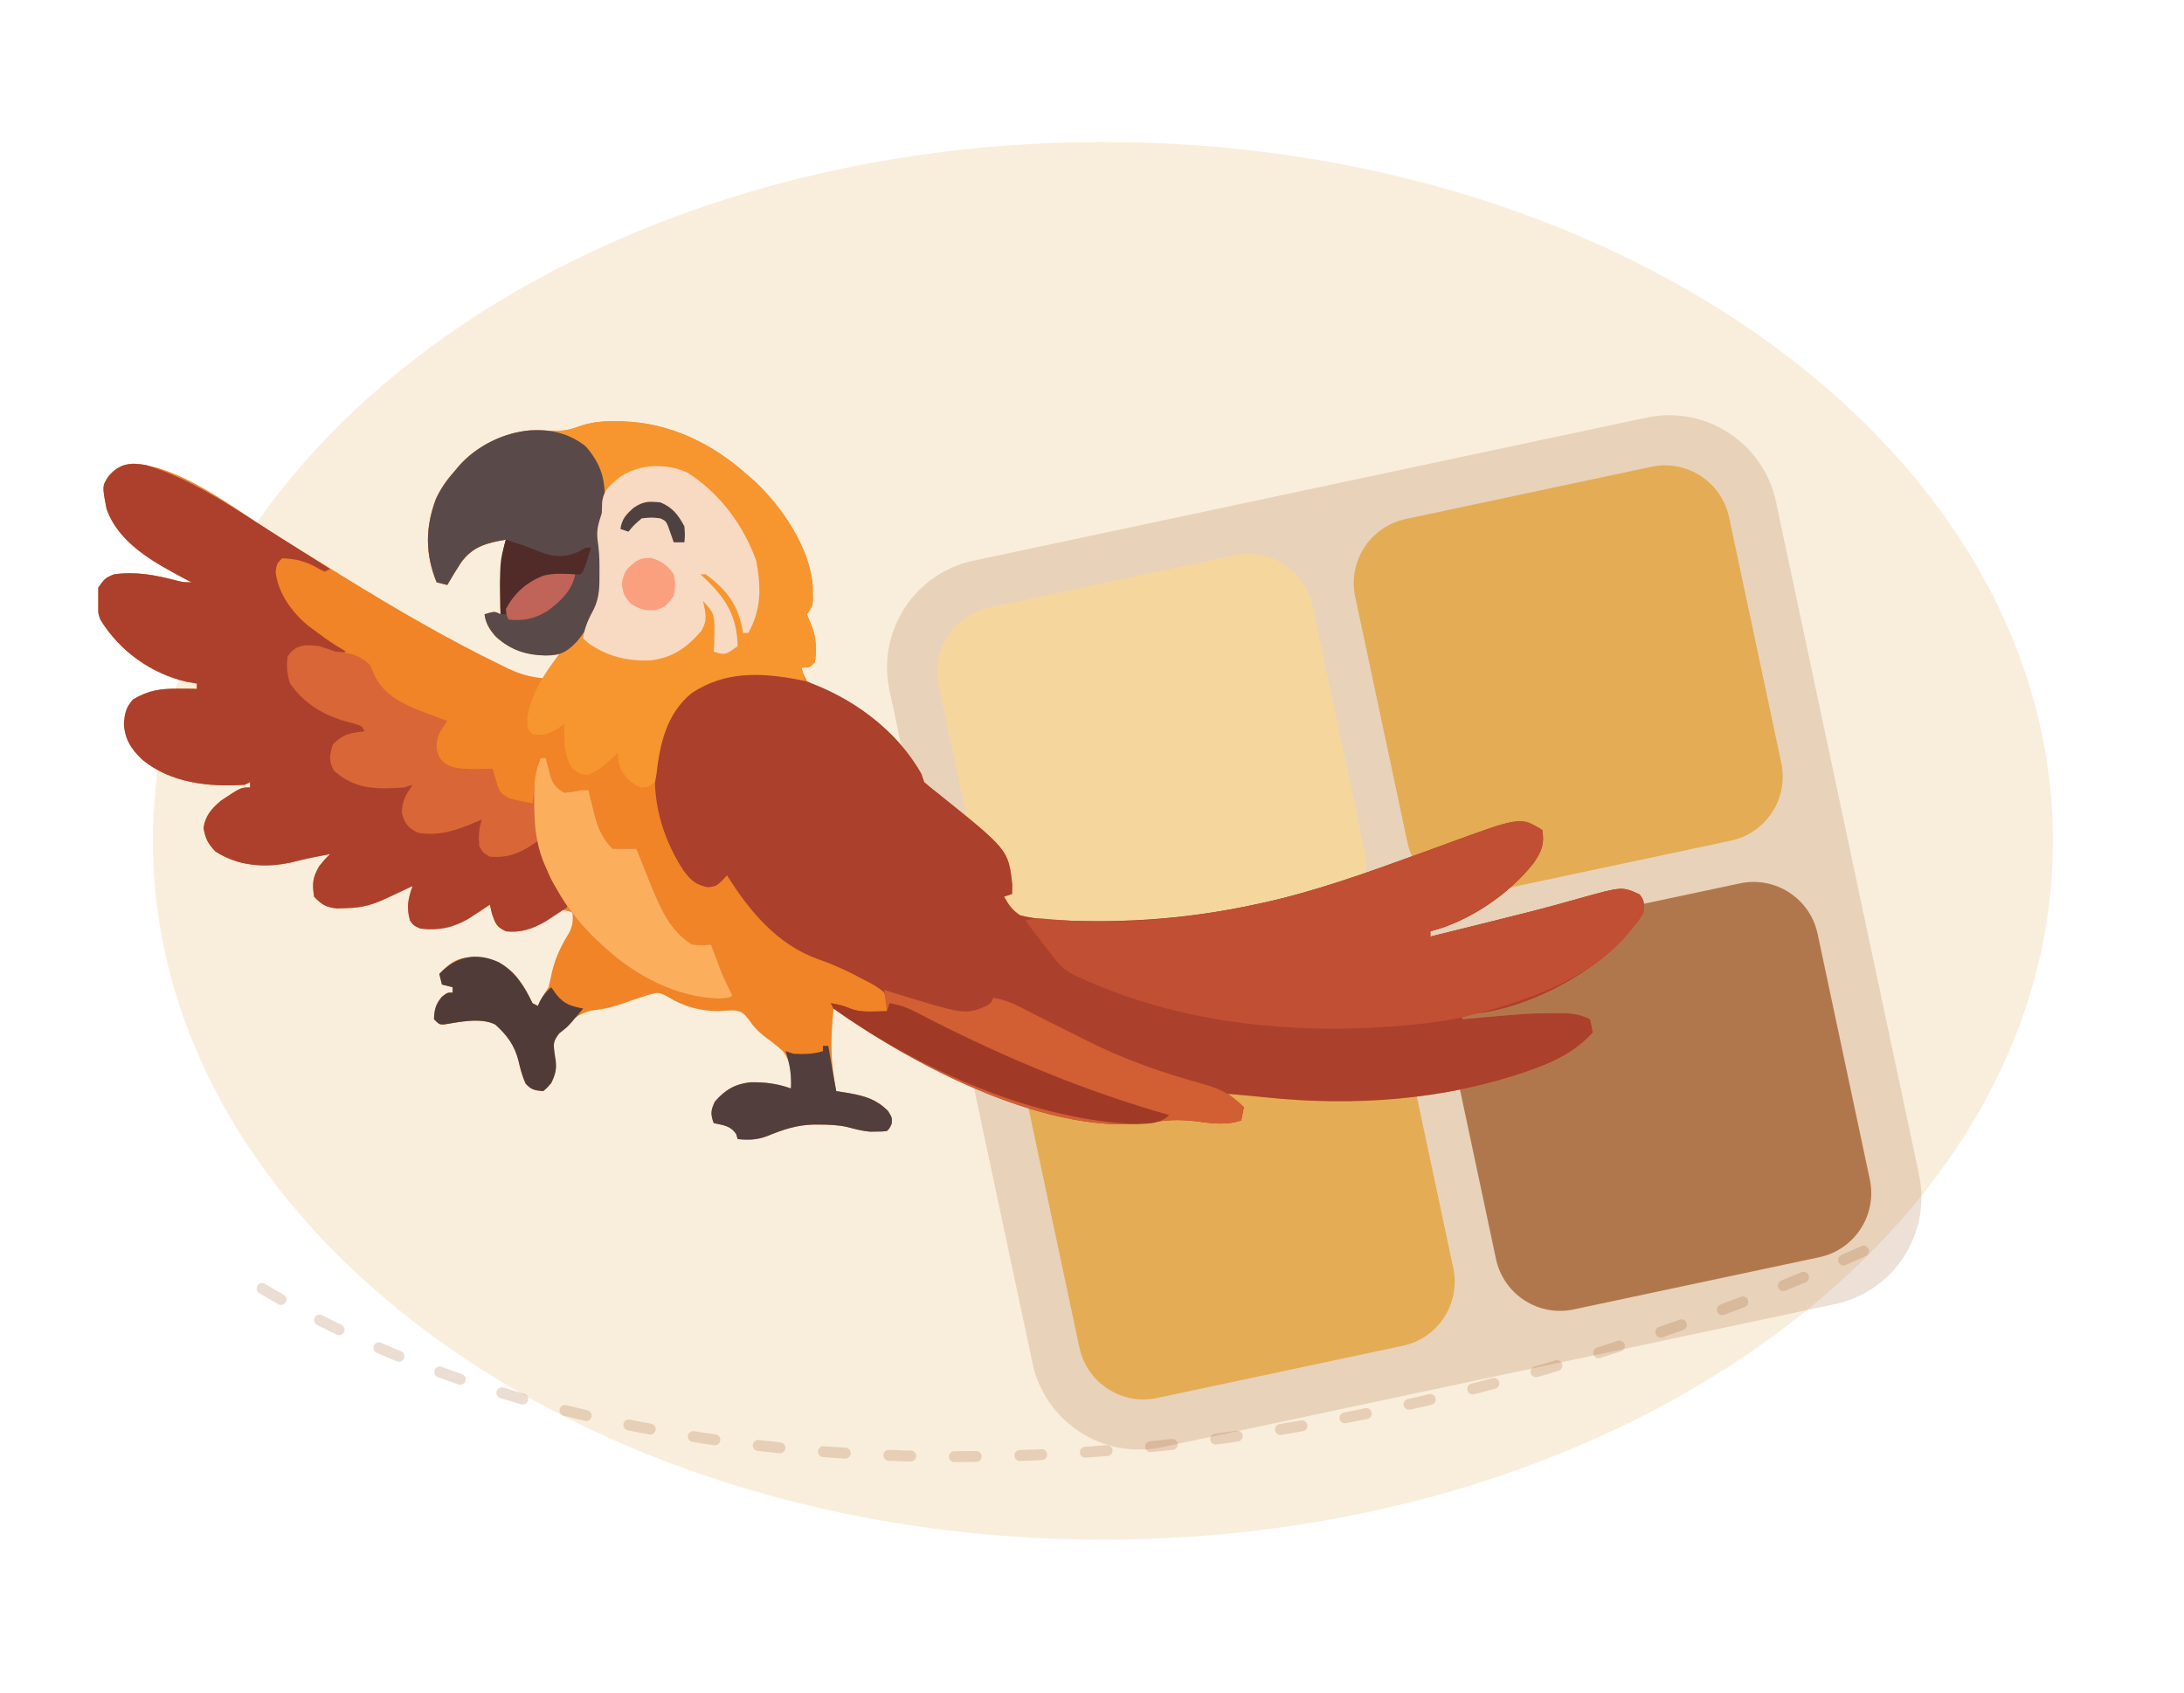
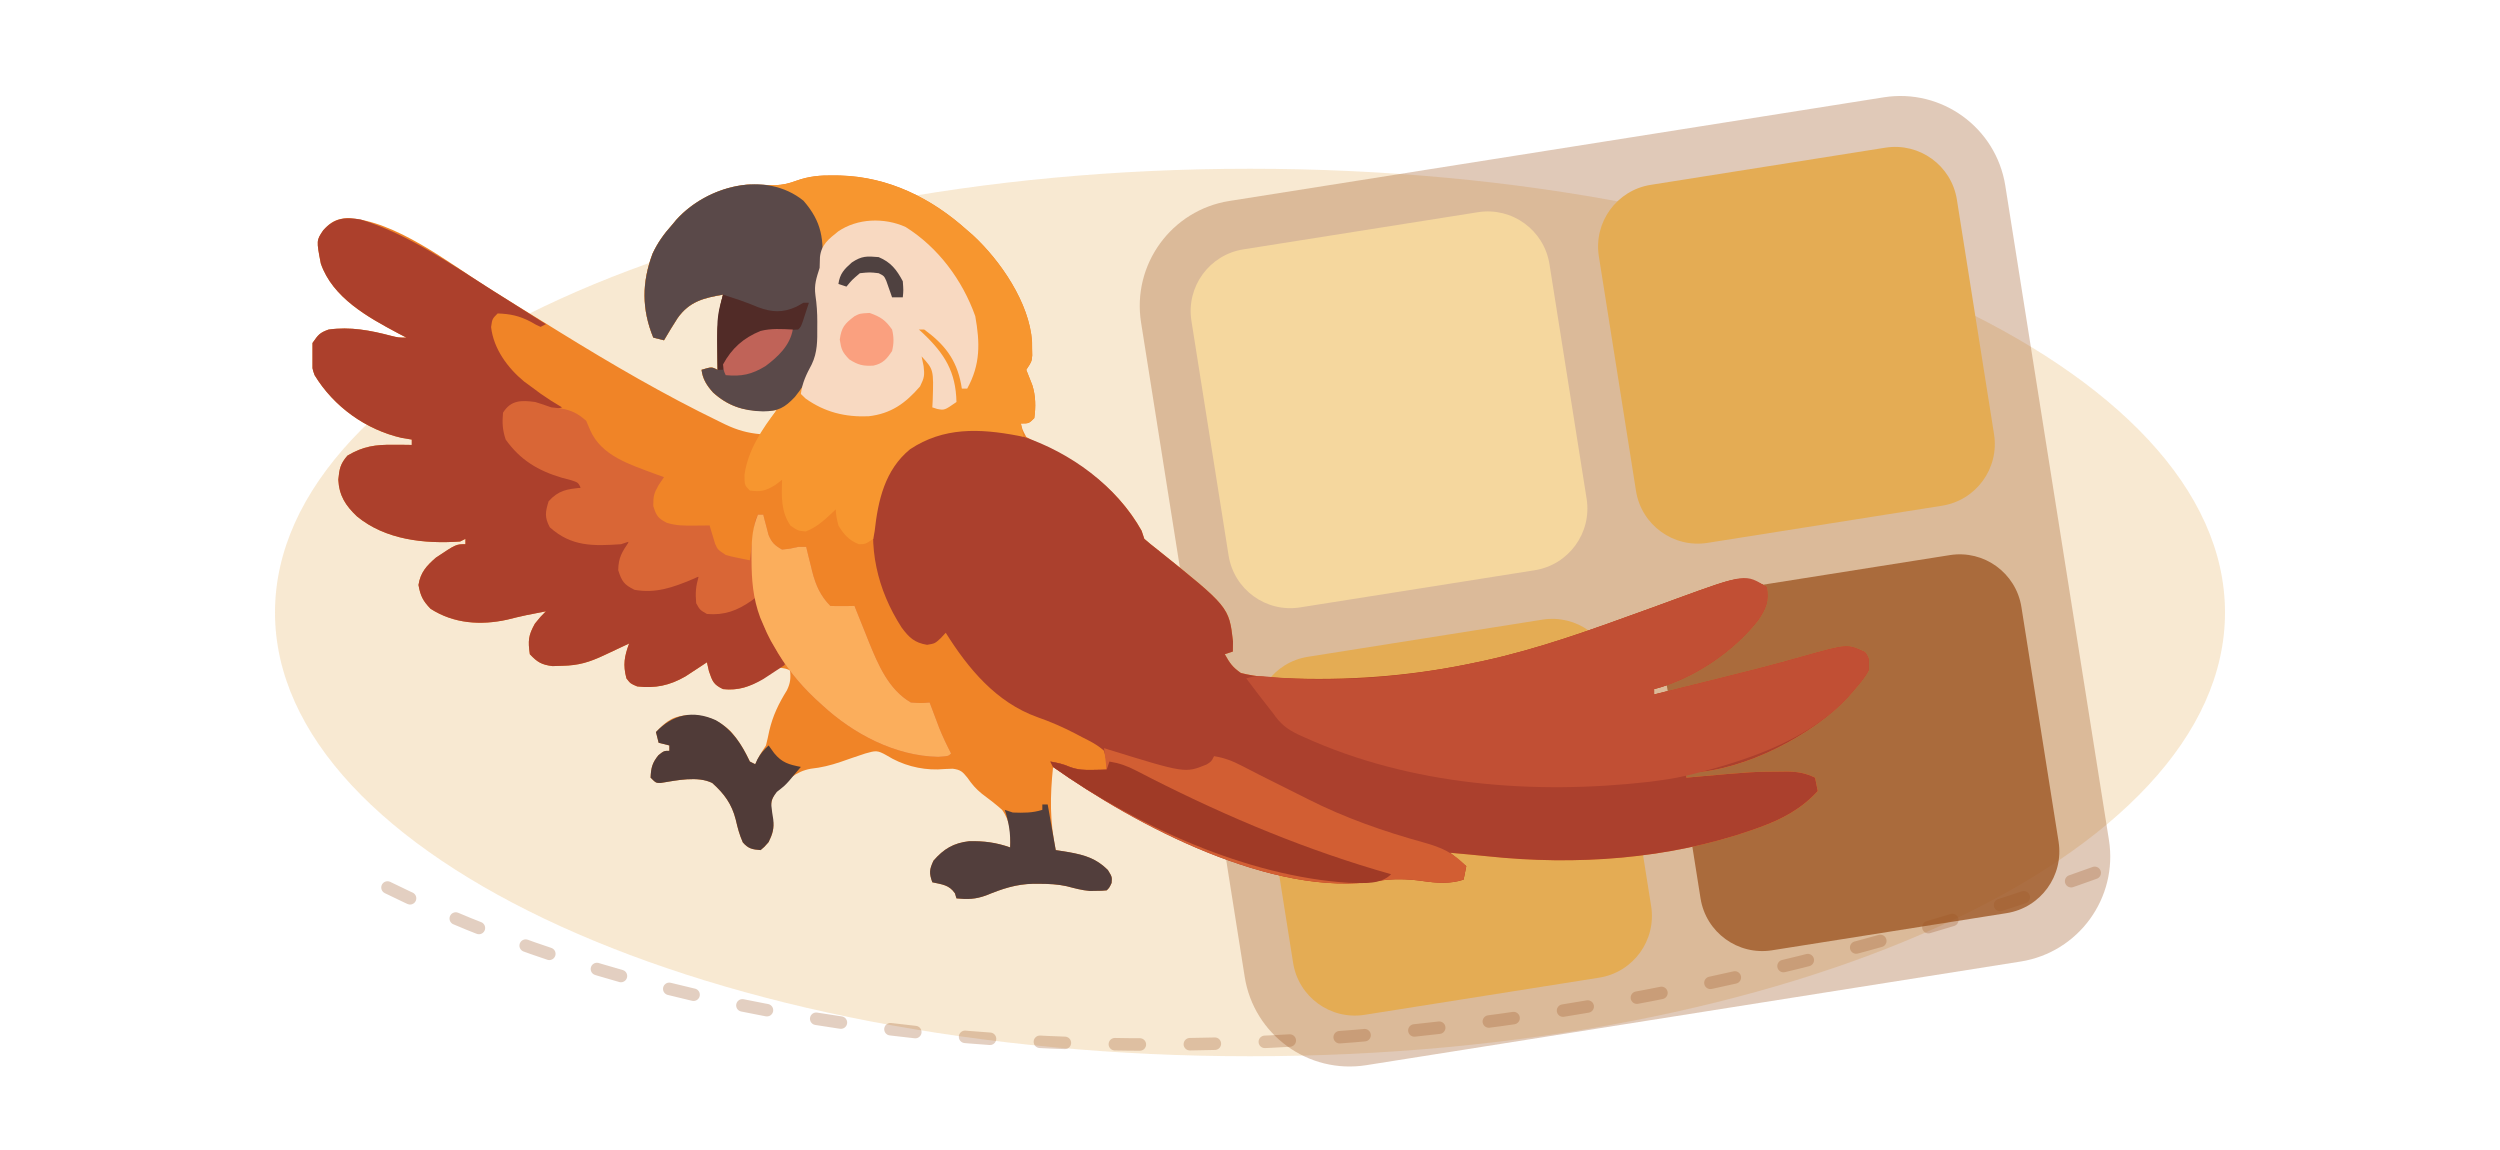
- <svg xmlns="http://www.w3.org/2000/svg" viewBox="0 0 400 310">
-   <ellipse cx="202" cy="154" rx="174" ry="128" fill="#E4AC54" fill-opacity=".20" />
-   <path d="M48 236c69 41 184 44 298-9" fill="none" stroke="#9C5522" stroke-opacity=".2" stroke-width="2" stroke-dasharray="4 8" stroke-linecap="round" />
-   <g transform="translate(174 88) rotate(-12 82 82)">
-     <rect width="166" height="166" rx="20" fill="#9C5522" fill-opacity=".18" />
-     <rect x="9" y="9" width="70" height="70" rx="12" fill="#F5D79E" />
-     <rect x="87" y="9" width="70" height="70" rx="12" fill="#E4AC54" />
-     <rect x="9" y="87" width="70" height="70" rx="12" fill="#E4AC54" />
-     <rect x="87" y="87" width="70" height="70" rx="12" fill="#9C5522" fill-opacity=".72" />
+ <svg xmlns="http://www.w3.org/2000/svg" viewBox="0 0 400 184">
+   <ellipse cx="200" cy="98" rx="156" ry="71" fill="#E4AC54" fill-opacity=".26" />
+   <path d="M62 142c67 33 170 35 275-3" fill="none" stroke="#9C5522" stroke-opacity=".28" stroke-width="2" stroke-dasharray="4 8" stroke-linecap="round" />
+   <g transform="translate(190 23) rotate(-9 70 70)">
+     <rect width="140" height="140" rx="17" fill="#9C5522" fill-opacity=".32" />
+     <rect x="8" y="8" width="58" height="58" rx="10" fill="#F5D79E" />
+     <rect x="74" y="8" width="58" height="58" rx="10" fill="#E4AC54" />
+     <rect x="8" y="74" width="58" height="58" rx="10" fill="#E4AC54" />
+     <rect x="74" y="74" width="58" height="58" rx="10" fill="#9C5522" fill-opacity=".78" />
  </g>
-   <svg x="18" y="54" width="283" height="178" viewBox="0 0 580 269" preserveAspectRatio="xMidYMid meet">
+   <svg x="50" y="28" width="249" height="116" viewBox="0 0 580 269">
    <path d="M0 0 C0.82 0.01 1.65 0.02 2.5 0.03 C20.6 0.53 36.56 8.45 49.88 20.44 C50.55 21.02 51.22 21.6 51.91 22.19 C62.29 31.75 73.07 47.53 74.04 61.91 C74.05 62.76 74.06 63.62 74.06 64.5 C74.08 65.36 74.09 66.21 74.11 67.1 C73.88 69.44 73.88 69.44 71.88 72.44 C72.61 74.33 73.35 76.23 74.13 78.11 C75.41 82.1 75.47 86.29 74.88 90.44 C72.88 92.44 72.88 92.44 69.88 92.44 C70.41 94.7 70.41 94.7 71.88 97.44 C74.37 98.91 76.68 100.09 79.31 101.25 C93.87 108.11 106.95 118.13 114.88 132.44 C115.2 133.43 115.54 134.42 115.88 135.44 C117.43 136.81 119.04 138.11 120.69 139.38 C147.45 160.83 147.45 160.83 148.94 173.69 C148.92 174.93 148.9 176.16 148.88 177.44 C147.88 177.77 146.89 178.1 145.88 178.44 C147.73 181.78 148.78 183.29 151.88 185.44 C157.81 186.95 163.77 187.23 169.88 187.44 C170.34 187.45 170.34 187.45 172.67 187.53 C195.36 188.16 217.69 186.21 239.88 181.44 C240.79 181.24 241.71 181.05 242.65 180.85 C262.91 176.41 282.31 169.36 301.76 162.31 C303.66 161.62 305.56 160.93 307.45 160.25 C309.77 159.41 312.09 158.56 314.4 157.7 C338.09 149.07 338.09 149.07 346.31 152.44 C346.83 152.77 347.34 153.1 347.88 153.44 C348.8 158.64 347.64 161.39 344.69 165.75 C335.51 177.52 320.34 187.77 305.88 191.44 C305.88 192.1 305.88 192.76 305.88 193.44 C347.1 183.23 347.1 183.23 361.64 179.15 C377.9 174.59 377.9 174.59 384.44 177.62 C386.37 180.06 386.16 181.39 385.88 184.44 C384.3 187.43 382.08 189.89 379.88 192.44 C379.32 193.09 378.76 193.74 378.19 194.41 C364.99 208.69 339.52 221.74 319.89 222.56 C319.23 222.52 318.56 222.48 317.88 222.44 C317.88 223.1 317.88 223.76 317.88 224.44 C318.54 224.38 319.2 224.32 319.88 224.25 C342.27 222.24 342.27 222.24 353.12 222.19 C353.84 222.18 354.56 222.17 355.3 222.16 C359.26 222.18 362.31 222.7 365.88 224.44 C366.21 226.09 366.53 227.74 366.88 229.44 C360.82 236.06 353.64 239.91 345.25 242.94 C344.43 243.23 343.62 243.53 342.78 243.83 C311.16 254.88 276.72 257.25 243.61 253.72 C239.04 253.25 234.46 252.84 229.88 252.44 C231.86 254.09 233.83 255.74 235.88 257.44 C235.55 259.09 235.21 260.74 234.88 262.44 C229.82 264.12 224.66 263.7 219.44 262.94 C213.94 262.17 208.43 262 202.94 262.94 C162.04 269.61 115.08 241.15 81.88 220.44 C80.74 231.3 80.63 240.7 82.88 251.44 C83.6 251.55 84.32 251.66 85.07 251.77 C91.86 252.88 97.29 253.85 102.31 258.88 C103.88 261.44 103.88 261.44 103.69 263.69 C102.87 265.44 102.87 265.44 101.88 266.44 C100.09 266.61 100.09 266.61 97.81 266.62 C97.08 266.64 96.35 266.65 95.59 266.67 C92.61 266.41 89.87 265.66 86.99 264.91 C83.58 264.15 80.24 264.01 76.75 264 C76.02 264 75.29 263.99 74.53 263.99 C68.01 264.12 62.96 265.85 56.93 268.32 C52.97 269.77 50.03 269.85 45.88 269.44 C45.69 268.82 45.5 268.2 45.31 267.56 C43.16 264.38 40.5 264.24 36.88 263.44 C35.66 260.01 35.74 258.72 37.31 255.38 C41.13 251 44.77 248.79 50.59 248.12 C56.05 248.01 60.74 248.61 65.88 250.44 C66.19 245.23 65.98 240.75 62.88 236.44 C60.46 234.29 57.95 232.36 55.35 230.44 C53.03 228.56 51.62 226.87 49.94 224.44 C48.12 222.18 47.4 221.51 44.49 221.11 C42.62 221.16 40.75 221.25 38.88 221.38 C32.28 221.51 25.54 219.69 19.94 216.19 C16.29 214.11 15.78 214.36 11.88 215.44 C8.8 216.45 5.74 217.51 2.68 218.58 C-1.05 219.85 -4.53 220.7 -8.44 221.12 C-14.07 222.14 -17.52 225.55 -21.32 229.64 C-23.81 233.5 -23.54 235.82 -22.58 240.18 C-21.93 243.41 -22.7 245.52 -24.12 248.44 C-25.75 250.31 -25.75 250.31 -27.12 251.44 C-30.21 251.19 -31.69 250.94 -33.75 248.56 C-35.01 245.69 -35.68 243.17 -36.38 240.12 C-37.86 234.24 -40.65 230.47 -45.12 226.44 C-50.55 223.72 -58.51 225.48 -64.31 226.41 C-66.12 226.44 -66.12 226.44 -68.12 224.44 C-67.97 220.78 -67.52 218.92 -65.19 216.06 C-63.12 214.44 -63.12 214.44 -61.12 214.44 C-61.12 213.78 -61.12 213.12 -61.12 212.44 C-62.44 212.11 -63.76 211.78 -65.12 211.44 C-65.46 210.12 -65.78 208.8 -66.12 207.44 C-61.97 203.06 -59.48 201.31 -53.44 201.12 C-47.3 201.21 -42.9 202.84 -38.4 207.05 C-35.24 210.56 -33.16 214.16 -31.12 218.44 C-30.47 218.77 -29.81 219.1 -29.12 219.44 C-28.84 218.84 -28.55 218.24 -28.25 217.62 C-27.12 215.44 -27.12 215.44 -25.12 212.44 C-24.66 210.61 -24.25 208.78 -23.88 206.94 C-22.55 201.28 -20.38 196.83 -17.33 191.91 C-16 189.18 -15.88 187.43 -16.12 184.44 C-17.85 183.76 -17.85 183.76 -20.12 183.44 C-22.27 184.58 -22.27 184.58 -24.5 186.25 C-29.84 190.02 -34.45 192.16 -41.12 191.44 C-44.68 189.76 -45.09 188.54 -46.38 184.75 C-46.62 183.66 -46.87 182.56 -47.12 181.44 C-47.49 181.68 -47.49 181.68 -49.32 182.9 C-50.29 183.53 -51.25 184.16 -52.25 184.81 C-53.2 185.44 -54.15 186.07 -55.13 186.71 C-61.01 190.1 -66.43 191.23 -73.12 190.44 C-75.62 189.38 -75.62 189.38 -77.12 187.44 C-78.47 182.36 -77.89 179.28 -76.12 174.44 C-76.65 174.68 -76.65 174.68 -79.3 175.93 C-80.68 176.58 -82.06 177.23 -83.44 177.88 C-84.13 178.2 -84.82 178.53 -85.53 178.86 C-90.98 181.42 -94.97 182.63 -101 182.75 C-102.21 182.79 -103.43 182.82 -104.68 182.86 C-108.74 182.36 -110.34 181.4 -113.12 178.44 C-113.85 173.46 -113.7 171.47 -111.25 167.06 C-109.13 164.44 -109.13 164.44 -107.12 162.44 C-108.6 162.73 -110.08 163.02 -111.56 163.31 C-112.48 163.49 -113.4 163.67 -114.34 163.86 C-116.77 164.36 -119.16 164.95 -121.56 165.56 C-131.42 167.73 -141.51 167.06 -150.12 161.5 C-152.97 158.56 -153.91 156.65 -154.62 152.62 C-153.89 147.96 -151.64 145.5 -148.12 142.44 C-140.62 137.44 -140.62 137.44 -137.12 137.44 C-137.12 136.78 -137.12 136.12 -137.12 135.44 C-137.78 135.77 -138.44 136.1 -139.12 136.44 C-152.43 137.37 -166.98 135.8 -177.56 127.06 C-181.82 123.01 -184.21 119.34 -184.5 113.38 C-184.11 109.32 -183.75 107.5 -181.12 104.44 C-175.22 100.92 -170.68 100.31 -163.88 100.38 C-163.24 100.38 -163.24 100.38 -160.05 100.4 C-159.56 100.41 -159.56 100.41 -157.12 100.44 C-157.12 99.78 -157.12 99.12 -157.12 98.44 C-158.36 98.23 -159.6 98.03 -160.88 97.81 C-174.24 94.77 -186.2 86.18 -193.34 74.43 C-194.89 70.49 -194.84 66.57 -194.12 62.44 C-191.97 59.36 -191.47 58.64 -188.12 57.44 C-180.09 56.31 -172.57 57.73 -164.8 59.78 C-162.12 60.44 -162.12 60.44 -159.12 60.44 C-160.15 59.9 -161.18 59.37 -162.24 58.82 C-173.47 52.84 -186.61 45.61 -191.02 32.84 C-192.69 24.23 -192.69 24.23 -190.12 20.44 C-187.37 17.34 -185.13 16.14 -181.06 15.88 C-163.23 16.81 -143.39 32.57 -128.78 41.77 C-121.9 46.09 -114.99 50.36 -108.07 54.62 C-106 55.9 -103.93 57.18 -101.86 58.46 C-82.54 70.39 -63.01 81.78 -42.56 91.69 C-41.81 92.06 -41.05 92.43 -40.27 92.81 C-35.84 94.91 -32.02 96 -27.12 96.44 C-25.15 93.47 -23.16 90.5 -21.12 87.44 C-22.9 87.54 -24.67 87.64 -26.5 87.75 C-33.75 87.74 -39.39 85.8 -44.82 80.91 C-47.12 78.33 -48.72 75.91 -49.12 72.44 C-45.38 71.31 -45.38 71.31 -43.12 72.44 C-43.15 71.25 -43.17 70.07 -43.2 68.85 C-43.31 60.5 -43.41 52.55 -41.12 44.44 C-48.24 45.64 -53.65 46.95 -58.05 53.14 C-59.8 55.88 -61.49 58.63 -63.12 61.44 C-64.44 61.11 -65.76 60.78 -67.12 60.44 C-71.43 49.85 -71.41 39.88 -67.39 29.16 C-65.49 25.06 -63.13 21.79 -60.12 18.44 C-59.62 17.83 -59.12 17.23 -58.61 16.61 C-52.01 9.24 -41.99 4.32 -32.12 3.44 C-28.66 3.43 -25.21 3.5 -21.75 3.66 C-18.57 3.47 -16.67 3.03 -13.76 1.96 C-9.09 0.29 -4.93 -0.07 0 0 Z " fill="#F08427" transform="translate(194.125,-0.4375)" />
    <path d="M0 0 C0.86 0.27 1.72 0.54 2.6 0.81 C20.66 6.92 37.54 19.18 47 36 C47.33 36.99 47.66 37.98 48 39 C49.55 40.37 51.17 41.67 52.81 42.94 C79.57 64.39 79.57 64.39 81.06 77.25 C81.04 78.49 81.02 79.72 81 81 C80.01 81.33 79.02 81.66 78 82 C79.86 85.34 80.9 86.85 84 89 C89.94 90.52 95.89 90.79 102 91 C102.92 91.03 103.84 91.06 104.79 91.1 C127.48 91.72 149.82 89.78 172 85 C172.92 84.8 173.83 84.61 174.78 84.41 C195.03 79.98 214.44 72.93 233.89 65.87 C235.79 65.18 237.68 64.49 239.58 63.81 C241.9 62.97 244.21 62.12 246.53 61.26 C270.22 52.63 270.22 52.63 278.44 56 C278.95 56.33 279.47 56.66 280 57 C280.92 62.2 279.77 64.95 276.81 69.31 C267.64 81.08 252.47 91.34 238 95 C238 95.66 238 96.32 238 97 C279.23 86.79 279.23 86.79 293.77 82.71 C310.02 78.16 310.02 78.16 316.56 81.19 C318.49 83.62 318.29 84.95 318 88 C316.43 90.99 314.2 93.45 312 96 C311.44 96.65 310.89 97.3 310.31 97.98 C297.12 112.25 271.64 125.3 252.02 126.12 C251.35 126.08 250.69 126.04 250 126 C250 126.66 250 127.32 250 128 C250.66 127.94 251.33 127.88 252.01 127.82 C274.4 125.81 274.4 125.81 285.25 125.75 C285.61 125.75 285.61 125.75 287.43 125.72 C291.39 125.75 294.44 126.26 298 128 C298.33 129.65 298.66 131.3 299 133 C292.94 139.63 285.76 143.47 277.38 146.5 C276.56 146.8 275.74 147.09 274.9 147.4 C243.28 158.45 208.85 160.81 175.74 157.29 C171.16 156.81 166.58 156.41 162 156 C163.98 157.65 165.96 159.3 168 161 C167.67 162.65 167.34 164.3 167 166 C161.95 167.68 156.79 167.26 151.56 166.5 C146.06 165.73 140.55 165.57 135.06 166.5 C95.97 172.88 44.94 145.92 14 124 C13.67 123.34 13.34 122.68 13 122 C15.61 122.45 17.88 122.95 20.31 124.03 C23.33 125.12 25.62 125.2 28.81 125.12 C29.3 125.12 29.3 125.12 31.77 125.07 C32.51 125.05 33.24 125.02 34 125 C34.02 121.82 34.02 121.82 33 118 C30.54 115.74 27.72 114.36 24.75 112.88 C23.93 112.44 23.12 112.01 22.28 111.57 C17.66 109.17 13.04 107.16 8.12 105.44 C-7.21 99.94 -17.63 87.36 -26 74 C-26.3 74.32 -26.3 74.32 -27.82 75.97 C-30 78 -30 78 -32.94 78.5 C-37.62 77.74 -39.69 75.79 -42.47 72 C-51.58 57.87 -55.19 41.88 -51.88 25.38 C-49.54 16.28 -45.14 8.07 -37 3 C-25.18 -2.6 -12.62 -4.01 0 0 Z " fill="#AB402D" transform="translate(262,96)" />
    <path d="M0 0 C0.82 0.01 1.65 0.02 2.5 0.03 C20.6 0.53 36.56 8.45 49.88 20.44 C50.55 21.02 51.22 21.6 51.91 22.19 C62.29 31.75 73.07 47.53 74.04 61.91 C74.05 62.76 74.06 63.62 74.06 64.5 C74.08 65.36 74.09 66.21 74.11 67.1 C73.88 69.44 73.88 69.44 71.88 72.44 C72.61 74.33 73.35 76.23 74.13 78.11 C75.41 82.1 75.47 86.29 74.88 90.44 C72.88 92.44 72.88 92.44 69.88 92.44 C70.21 94.09 70.53 95.74 70.88 97.44 C70.18 97.29 69.49 97.15 68.78 97 C54.44 94.28 41.09 93.74 28.56 102.06 C19.2 109.76 16.65 121.06 15.38 132.62 C15.21 133.55 15.05 134.48 14.88 135.44 C11.88 137.44 11.88 137.44 9.5 137.44 C5.86 136.05 3.81 133.72 1.88 130.44 C1.06 127.06 1.06 127.06 0.88 124.44 C0.62 124.68 0.62 124.68 -0.66 125.93 C-3.77 128.83 -6.33 131.13 -10.31 132.69 C-13.13 132.44 -13.13 132.44 -15.94 130.56 C-19.57 125.37 -19.32 119.64 -19.12 113.44 C-19.56 113.77 -19.56 113.77 -21.75 115.44 C-25.36 117.57 -27.03 118 -31.12 117.44 C-33.12 115.44 -33.12 115.44 -33.12 111.56 C-31.9 102.56 -26.59 94.5 -21.12 87.44 C-21.88 87.5 -22.63 87.55 -23.4 87.61 C-31.84 87.99 -38.4 86.7 -44.82 80.91 C-47.12 78.33 -48.72 75.91 -49.12 72.44 C-45.38 71.31 -45.38 71.31 -43.12 72.44 C-43.15 71.25 -43.17 70.07 -43.2 68.85 C-43.31 60.5 -43.41 52.55 -41.12 44.44 C-48.24 45.64 -53.65 46.95 -58.05 53.14 C-59.8 55.88 -61.49 58.63 -63.12 61.44 C-64.44 61.11 -65.76 60.78 -67.12 60.44 C-71.43 49.85 -71.41 39.88 -67.39 29.16 C-65.49 25.06 -63.13 21.79 -60.12 18.44 C-59.62 17.83 -59.12 17.23 -58.61 16.61 C-52.01 9.24 -41.99 4.32 -32.12 3.44 C-28.66 3.43 -25.21 3.5 -21.75 3.66 C-18.57 3.47 -16.67 3.03 -13.76 1.96 C-9.09 0.29 -4.93 -0.07 0 0 Z " fill="#F7962F" transform="translate(194.125,-0.4375)" />
    <path d="M0 0 C17.87 5.47 34.36 17.11 50 27 C51.85 28.17 53.71 29.33 55.56 30.5 C60.04 33.33 64.52 36.16 69 39 C68.67 39.16 68.67 39.16 67 40 C65.34 39.26 65.34 39.26 63.38 38.12 C59.15 35.9 55.78 35.16 51 35 C49 37 49 37 48.56 40.06 C49.46 48.13 54.68 55.25 60.84 60.35 C61.86 61.1 62.88 61.85 63.94 62.62 C64.45 63 64.45 63 67.03 64.91 C69.63 66.74 72.25 68.41 75 70 C72.24 71.06 71.11 71.04 68.25 70.06 C64.15 68.72 61.31 68.65 57 69 C55 70.06 55 70.06 54 72 C53.36 76.78 53.99 80.21 56.62 84.3 C62 90.92 69.13 93.41 77 96 C78.67 96.65 80.34 97.32 82 98 C82 98.66 82 99.32 82 100 C81.39 100.17 80.77 100.34 80.14 100.52 C73.66 102.46 73.66 102.46 70.88 104.75 C69.53 108.22 69.99 110.46 71 114 C75.26 118.38 79.61 120.1 85.64 120.2 C87.37 120.18 89.09 120.16 90.81 120.12 C91.7 120.12 92.58 120.11 93.49 120.1 C95.66 120.07 97.83 120.04 100 120 C99.69 120.75 99.38 121.51 99.06 122.28 C97.74 125.66 97.07 128.36 97 132 C98.75 134.94 98.75 134.94 102 137 C108.92 138.27 114.64 136.81 120.91 133.88 C123 133 123 133 126 133 C125.97 133.69 125.93 134.37 125.89 135.08 C125.88 135.53 125.88 135.53 125.81 137.81 C125.78 138.71 125.74 139.6 125.71 140.52 C126 143 126 143 127.21 144.83 C130.26 146.83 133.01 146.04 136.49 145.59 C140.04 144.75 142.13 143.22 145 141 C145.66 141 146.32 141 147 141 C147.38 141.99 147.75 142.98 148.14 144 C150.89 151.15 153.73 157.6 158 164 C158 164.66 158 165.32 158 166 C156.3 167.13 154.59 168.26 152.88 169.38 C151.92 170 150.97 170.63 149.99 171.27 C145.12 174.09 140.65 175.61 135 175 C131.45 173.32 131.04 172.11 129.75 168.31 C129.5 167.22 129.25 166.13 129 165 C128.64 165.24 128.64 165.24 126.8 166.46 C125.84 167.09 124.87 167.72 123.88 168.38 C122.92 169 121.97 169.63 120.99 170.27 C115.11 173.67 109.7 174.79 103 174 C100.5 172.94 100.5 172.94 99 171 C97.66 165.92 98.24 162.84 100 158 C99.48 158.25 99.48 158.25 96.82 159.5 C95.45 160.14 94.07 160.79 92.69 161.44 C92 161.76 91.31 162.09 90.6 162.42 C85.14 164.98 81.15 166.19 75.12 166.31 C73.91 166.35 72.7 166.39 71.45 166.43 C67.39 165.92 65.78 164.96 63 162 C62.28 157.02 62.43 155.03 64.88 150.62 C67 148 67 148 69 146 C67.52 146.29 66.04 146.58 64.56 146.88 C63.64 147.06 62.73 147.24 61.78 147.42 C59.35 147.93 56.97 148.52 54.56 149.12 C44.71 151.29 34.61 150.62 26 145.06 C23.15 142.12 22.21 140.21 21.5 136.19 C22.23 131.52 24.49 129.06 28 126 C35.5 121 35.5 121 39 121 C39 120.34 39 119.68 39 119 C38.67 119.16 38.67 119.16 37 120 C23.7 120.93 9.15 119.36 -1.44 110.62 C-5.69 106.58 -8.08 102.9 -8.38 96.94 C-7.99 92.88 -7.63 91.07 -5 88 C0.9 84.48 5.45 83.87 12.25 83.94 C12.88 83.94 12.88 83.94 16.08 83.96 C16.56 83.97 16.56 83.97 19 84 C19 83.34 19 82.68 19 82 C17.76 81.79 16.52 81.59 15.25 81.38 C1.89 78.33 -10.08 69.74 -17.22 58 C-18.76 54.06 -18.71 50.13 -18 46 C-15.84 42.92 -15.34 42.2 -12 41 C-3.96 39.87 3.55 41.29 11.32 43.34 C14 44 14 44 17 44 C15.97 43.47 14.95 42.93 13.89 42.38 C2.66 36.4 -10.48 29.17 -14.9 16.4 C-16.56 7.79 -16.56 7.79 -14 4 C-9.85 -0.65 -5.86 -1 0 0 Z " fill="#AC402C" transform="translate(18,16)" />
    <path d="M0 0 C0.92 5.2 -0.23 7.95 -3.19 12.31 C-12.36 24.08 -27.53 34.34 -42 38 C-42 38.66 -42 39.32 -42 40 C-0.77 29.79 -0.77 29.79 13.77 25.71 C30.02 21.16 30.02 21.16 36.56 24.19 C38.49 26.62 38.29 27.95 38 31 C36.43 33.99 34.2 36.45 32 39 C31.44 39.65 30.89 40.3 30.31 40.98 C16.09 56.36 -5.24 63.85 -25 69 C-25.33 69.09 -25.33 69.09 -27.02 69.54 C-31.37 70.67 -35.66 71.48 -40.12 72.06 C-41.28 72.22 -42.44 72.37 -43.63 72.54 C-86.63 77.45 -132.65 73.98 -172.38 55.94 C-173.08 55.62 -173.79 55.31 -174.52 54.98 C-178.79 52.95 -181.27 50.98 -184 47 C-184.6 46.24 -185.2 45.47 -185.82 44.68 C-186.39 43.94 -186.97 43.2 -187.56 42.44 C-188.14 41.69 -188.72 40.95 -189.32 40.18 C-190.9 38.14 -192.45 36.07 -194 34 C-190.86 33.03 -188.5 33.04 -185.25 33.44 C-159.46 35.82 -133.25 33.44 -108 28 C-107.54 27.9 -107.54 27.9 -105.22 27.41 C-84.97 22.98 -65.56 15.93 -46.11 8.87 C-44.21 8.18 -42.32 7.49 -40.42 6.81 C-38.1 5.97 -35.79 5.12 -33.47 4.26 C-7.9 -5.06 -7.9 -5.06 0 0 Z " fill="#C14F34" transform="translate(542,153)" />
    <path d="M0 0 C2.02 0.62 4.02 1.28 6 2 C7.16 2.12 8.31 2.25 9.5 2.38 C13.67 3.12 15.8 4.23 19 7 C19.47 8.11 19.95 9.23 20.44 10.38 C24.65 20.15 35.37 23.28 44.69 26.81 C45.78 27.2 46.87 27.6 48 28 C47.32 29.01 46.64 30.02 45.94 31.06 C44.23 34.06 44 35.11 44 38.75 C45.1 42.33 45.72 43.31 49 45 C52.44 46.12 55.65 46.1 59.25 46.06 C60.33 46.05 61.41 46.04 62.52 46.04 C63.34 46.02 64.16 46.01 65 46 C65.18 46.63 65.36 47.25 65.55 47.9 C65.8 48.72 66.05 49.53 66.31 50.38 C66.56 51.19 66.8 52 67.05 52.84 C68 55 68 55 71 57 C73.26 57.63 73.26 57.63 75.69 58.12 C76.5 58.29 77.3 58.46 78.14 58.63 C78.44 58.69 78.44 58.69 80 59 C80.13 57.94 80.27 56.88 80.4 55.79 C80.58 54.4 80.76 53.01 80.94 51.62 C81.02 50.93 81.11 50.23 81.2 49.51 C81.89 44.23 81.89 44.23 83 42 C83.66 42 84.32 42 85 42 C85.17 42.69 85.34 43.37 85.52 44.08 C85.76 44.98 86 45.88 86.25 46.81 C86.48 47.71 86.71 48.6 86.95 49.52 C88.18 52.42 89.26 53.48 92 55 C95.06 54.69 95.06 54.69 98 54 C98.99 54 99.98 54 101 54 C101.24 55.01 101.48 56.03 101.73 57.07 C102.07 58.42 102.41 59.77 102.75 61.12 C102.91 61.79 103.06 62.46 103.23 63.14 C104.49 68.11 106.3 72.3 110 76 C111.52 76.07 113.04 76.08 114.56 76.06 C115.39 76.05 116.22 76.04 117.07 76.04 C117.7 76.02 118.34 76.01 119 76 C119.22 76.56 119.44 77.12 119.66 77.7 C120.76 80.47 121.88 83.23 123 86 C123.46 87.16 123.92 88.31 124.39 89.5 C127.88 98.03 131.69 107.13 140 112 C143.81 112.25 143.81 112.25 147 112 C147.33 112.87 147.65 113.74 147.99 114.63 C148.43 115.79 148.86 116.94 149.31 118.12 C149.74 119.26 150.17 120.4 150.61 121.57 C151.92 124.81 153.39 127.9 155 131 C154 132 154 132 150.19 132.25 C134.17 131.95 118.58 123.7 107 113 C106.07 112.15 105.15 111.31 104.2 110.44 C97.99 104.52 93.18 98.48 89 91 C88.6 90.3 88.2 89.6 87.79 88.88 C85.08 83.83 83.49 78.52 82 73 C81.54 73.35 81.08 73.7 80.6 74.06 C75.33 77.74 70.51 79.56 64 79 C61.38 77.5 61.38 77.5 60 75 C59.67 71.23 59.8 68.59 61 65 C60.19 65.36 59.38 65.72 58.54 66.09 C51.31 69.12 44.88 71.41 37 70 C33.06 68.03 32.28 66.86 30.94 62.69 C31.02 57.92 32.36 55.91 35 52 C34.01 52.33 33.02 52.66 32 53 C21.71 53.7 13.5 53.96 5.44 46.69 C3.44 42.96 3.76 41 5 37 C8.55 33.03 11.8 32.41 17 32 C16 30 16 30 13.38 29.14 C12.26 28.85 11.15 28.55 10 28.25 C1.07 25.61 -5.57 21.63 -11 14 C-12.2 10.41 -12.33 7.77 -12 4 C-9.07 -0.76 -5.14 -0.69 0 0 Z " fill="#D96636" transform="translate(83,84)" />
    <path d="M0 0 C7.01 8.11 7.53 14.38 7 25 C6.52 27.23 6.52 27.23 5.94 28.94 C4.78 32.71 5.41 35.11 6 39 C6.85 52.47 5.5 62.34 -3.22 73.12 C-7.07 77.18 -9.43 78.45 -15.12 78.5 C-22.45 78.32 -28.21 76.43 -33.69 71.47 C-36 68.89 -37.6 66.47 -38 63 C-34.25 61.88 -34.25 61.88 -32 63 C-32.02 61.82 -32.05 60.63 -32.07 59.41 C-32.18 51.07 -32.28 43.11 -30 35 C-37.12 36.2 -42.52 37.51 -46.92 43.71 C-48.68 46.44 -50.37 49.19 -52 52 C-53.32 51.67 -54.64 51.34 -56 51 C-60.31 40.42 -60.28 30.44 -56.26 19.72 C-54.36 15.62 -52 12.35 -49 9 C-48.5 8.4 -48 7.79 -47.48 7.17 C-36.03 -5.62 -14.17 -11.45 0 0 Z " fill="#5A4949" transform="translate(183,9)" />
    <path d="M0 0 C12.17 7.63 21.19 19.82 25.96 33.23 C27.75 43.17 27.92 51.25 22.96 60.23 C22.3 60.23 21.64 60.23 20.96 60.23 C20.91 59.94 20.91 59.94 20.66 58.47 C18.91 49.32 14.43 43.69 6.96 38.23 C6.3 38.23 5.64 38.23 4.96 38.23 C5.48 38.7 6 39.17 6.53 39.66 C14.6 47.32 18.7 53.96 18.96 65.23 C14.49 68.33 14.49 68.33 11.79 67.82 C11.18 67.62 10.58 67.43 9.96 67.23 C10 66.36 10.05 65.49 10.1 64.59 C10.46 53.15 10.46 53.15 5.96 48.23 C6.2 49.42 6.45 50.62 6.71 51.85 C7.12 55.27 6.99 56.16 5.39 59.41 C-0.12 65.78 -5.46 69.59 -13.84 70.55 C-22.55 70.89 -30.07 69.03 -37.23 63.98 C-37.83 63.4 -38.43 62.82 -39.04 62.23 C-38.52 58.04 -36.95 54.85 -34.98 51.19 C-32.83 46.69 -32.89 42.34 -32.92 37.41 C-32.92 37.07 -32.92 37.07 -32.91 35.33 C-32.91 31.94 -33.11 28.81 -33.61 25.43 C-34.14 21.5 -33.23 18.99 -32.04 15.23 C-31.99 13.89 -31.95 12.56 -31.92 11.23 C-31.43 6.54 -28.67 4.51 -25.15 1.67 C-17.99 -3.24 -7.98 -3.6 0 0 Z " fill="#F8D9C1" transform="translate(221.043,18.77344)" />
    <path d="M0 0 C0.54 0.17 1.07 0.34 1.62 0.52 C30.22 9.36 30.22 9.36 38.2 6.1 C40 5 40 5 41 3 C44.86 3.61 47.85 4.77 51.31 6.56 C52.37 7.1 53.42 7.64 54.51 8.2 C55.66 8.79 56.81 9.39 58 10 C62.63 12.35 67.27 14.67 71.92 16.97 C73.28 17.64 74.64 18.32 75.99 19.01 C89.77 26 104.28 31.06 119.18 35.18 C125.91 37.06 130.08 38.96 135 44 C134.67 45.65 134.34 47.3 134 49 C128.95 50.68 123.79 50.26 118.56 49.5 C113.06 48.73 107.55 48.57 102.06 49.5 C62.97 55.88 11.94 28.92 -19 7 C-19.33 6.34 -19.66 5.68 -20 5 C-17.39 5.45 -15.12 5.95 -12.69 7.03 C-9.67 8.12 -7.38 8.2 -4.19 8.12 C-3.21 8.11 -2.24 8.09 -1.23 8.07 C-0.49 8.05 0.24 8.02 1 8 C0.67 5.36 0.34 2.72 0 0 Z " fill="#D25E33" transform="translate(295,213)" />
    <path d="M0 0 C0.66 0 1.32 0 2 0 C2.09 0.34 2.09 0.34 2.52 2.08 C2.76 2.98 3 3.88 3.25 4.81 C3.48 5.71 3.71 6.6 3.95 7.52 C5.18 10.42 6.26 11.48 9 13 C12.06 12.69 12.06 12.69 15 12 C15.99 12 16.98 12 18 12 C18.12 12.51 18.12 12.51 18.73 15.07 C19.07 16.42 19.41 17.77 19.75 19.12 C19.91 19.79 20.06 20.46 20.23 21.14 C21.49 26.11 23.3 30.3 27 34 C28.52 34.07 30.04 34.08 31.56 34.06 C32.39 34.05 33.22 34.04 34.07 34.04 C34.7 34.02 35.34 34.01 36 34 C36.22 34.56 36.44 35.12 36.66 35.7 C37.76 38.47 38.88 41.23 40 44 C40.23 44.58 40.23 44.58 41.39 47.5 C44.88 56.03 48.69 65.13 57 70 C60.81 70.25 60.81 70.25 64 70 C64.33 70.87 64.65 71.74 64.99 72.63 C65.43 73.79 65.86 74.94 66.31 76.12 C66.74 77.26 67.17 78.4 67.61 79.57 C68.92 82.81 70.39 85.9 72 89 C71 90 71 90 67.19 90.25 C51.17 89.95 35.58 81.7 24 71 C23.54 70.58 23.54 70.58 21.2 68.44 C14.99 62.52 10.18 56.48 6 49 C5.61 48.34 5.23 47.67 4.83 46.99 C3.76 45.03 2.86 43.06 2 41 C1.63 40.14 1.25 39.28 0.87 38.39 C-1.86 31.05 -2.36 24.35 -2.38 16.56 C-2.38 15.61 -2.38 14.67 -2.38 13.69 C-2.3 8.75 -1.93 4.63 0 0 Z " fill="#FBAE5C" transform="translate(166,126)" />
    <path d="M0 0 C2.61 0.45 4.88 0.95 7.31 2.03 C10.33 3.12 12.62 3.2 15.81 3.12 C16.79 3.11 17.76 3.09 18.77 3.07 C19.51 3.05 20.24 3.02 21 3 C21.33 2.01 21.66 1.02 22 0 C25.69 0.59 28.58 1.62 31.89 3.34 C32.84 3.82 33.78 4.3 34.75 4.8 C35.76 5.32 36.77 5.84 37.81 6.38 C66.59 20.96 95.93 33.2 127 42 C123.06 45.94 116.72 45.28 111.42 45.21 C73.29 42.86 31.98 23.95 1 2 C0.67 1.34 0.34 0.68 0 0 Z " fill="#A03A26" transform="translate(275,218)" />
    <path d="M0 0 C6.32 3.61 9.68 9 12.75 15.44 C13.41 15.77 14.07 16.1 14.75 16.44 C15.02 15.84 15.29 15.24 15.56 14.62 C16.73 12.47 17.94 11.08 19.75 9.44 C20.09 9.91 20.09 9.91 21.81 12.31 C24.74 15.88 27.3 16.56 31.75 17.44 C30.86 18.5 29.96 19.56 29.06 20.62 C28.79 20.95 28.79 20.95 27.42 22.59 C25.75 24.44 25.75 24.44 22.81 26.75 C20.38 29.93 20.58 30.56 21.06 34.38 C21.13 34.81 21.13 34.81 21.47 37 C21.85 40.28 21.19 42.49 19.75 45.44 C18.12 47.31 18.12 47.31 16.75 48.44 C13.67 48.19 12.19 47.94 10.12 45.56 C8.86 42.69 8.2 40.17 7.5 37.12 C6.01 31.24 3.23 27.47 -1.25 23.44 C-6.68 20.72 -14.64 22.48 -20.44 23.41 C-22.25 23.44 -22.25 23.44 -24.25 21.44 C-24.09 17.78 -23.64 15.92 -21.31 13.06 C-19.25 11.44 -19.25 11.44 -17.25 11.44 C-17.25 10.78 -17.25 10.12 -17.25 9.44 C-18.57 9.11 -19.89 8.78 -21.25 8.44 C-21.58 7.12 -21.91 5.8 -22.25 4.44 C-16.02 -2.13 -8.53 -3.85 0 0 Z " fill="#503B38" transform="translate(150.25,202.5625)" />
    <path d="M0 0 C0.66 0 1.32 0 2 0 C2.99 5.61 3.98 11.22 5 17 C6.69 17.27 8.38 17.54 10.12 17.81 C15.97 18.89 20.15 20.15 24.44 24.44 C26 27 26 27 25.81 29.25 C25 31 25 31 24 32 C22.21 32.17 22.21 32.17 19.94 32.19 C19.2 32.2 18.47 32.22 17.71 32.23 C14.73 31.98 12 31.23 9.11 30.47 C5.7 29.71 2.36 29.58 -1.12 29.56 C-1.49 29.56 -1.49 29.56 -3.34 29.55 C-9.86 29.69 -14.91 31.42 -20.95 33.89 C-24.91 35.33 -27.85 35.42 -32 35 C-32.19 34.38 -32.37 33.76 -32.56 33.12 C-34.71 29.94 -37.38 29.81 -41 29 C-42.21 25.57 -42.13 24.29 -40.56 20.94 C-36.75 16.56 -33.11 14.36 -27.28 13.69 C-21.82 13.57 -17.14 14.17 -12 16 C-11.79 10.81 -12.41 6.87 -14 2 C-13.01 2.33 -12.02 2.66 -11 3 C-7.16 3.14 -3.68 3.18 0 2 C0 1.34 0 0.68 0 0 Z " fill="#523E3C" transform="translate(272,234)" />
    <path d="M0 0 C1.33 0.44 2.67 0.87 4 1.31 C4.82 1.58 5.64 1.85 6.49 2.13 C8.74 2.91 10.92 3.78 13.12 4.69 C18.23 6.6 22.27 6.79 27.31 4.5 C28.2 4.01 29.09 3.51 30 3 C30.66 3 31.32 3 32 3 C31.52 4.48 31.04 5.96 30.56 7.44 C30.3 8.26 30.03 9.08 29.75 9.93 C29 12 29 12 28 13 C26.19 13.11 24.38 13.19 22.56 13.25 C14.98 13.83 8.86 16.07 3.5 21.56 C2.2 23.67 1.01 25.74 0 28 C-0.66 28 -1.32 28 -2 28 C-2.38 8.47 -2.38 8.47 0 0 Z " fill="#512B27" transform="translate(153,44)" />
    <path d="M0 0 C4.09 1.44 5.88 2.63 8.38 6.19 C9.08 9.02 9.07 11.35 8.38 14.19 C6.39 17.16 5.01 18.82 1.44 19.63 C-2.4 19.85 -4.26 19.42 -7.56 17.31 C-10.15 14.65 -10.56 13.64 -11.12 9.94 C-10.51 5.34 -9.24 3.95 -5.63 1.23 C-3.62 0.19 -3.62 0.19 0 0 Z " fill="#FAA07F" transform="translate(207.625,50.8125)" />
    <path d="M0 0 C-1.06 5.96 -5.47 10.11 -10.18 13.63 C-15.32 16.75 -19.03 17.54 -25 17 C-25.75 15.38 -25.75 15.38 -26 13 C-22.73 6.97 -18.4 3.13 -12.05 0.53 C-8.09 -0.49 -4.05 -0.22 0 0 Z " fill="#C06358" transform="translate(179,57)" />
    <path d="M0 0 C4.54 1.9 6.71 4.68 9 9 C9.25 12.38 9.25 12.38 9 15 C7.68 15 6.36 15 5 15 C4.81 14.43 4.61 13.87 4.41 13.29 C4.28 12.92 4.28 12.92 3.62 11.06 C3.37 10.33 3.11 9.6 2.85 8.85 C2 7 2 7 0 6 C-3.31 5.62 -3.31 5.62 -7 6 C-9.94 8.5 -9.94 8.5 -12 11 C-12.99 10.67 -13.98 10.34 -15 10 C-14.46 6.19 -12.85 4.51 -10 2 C-6.27 -0.48 -4.41 -0.38 0 0 Z " fill="#4F4140" transform="translate(211,30)" />
  </svg>
</svg>
